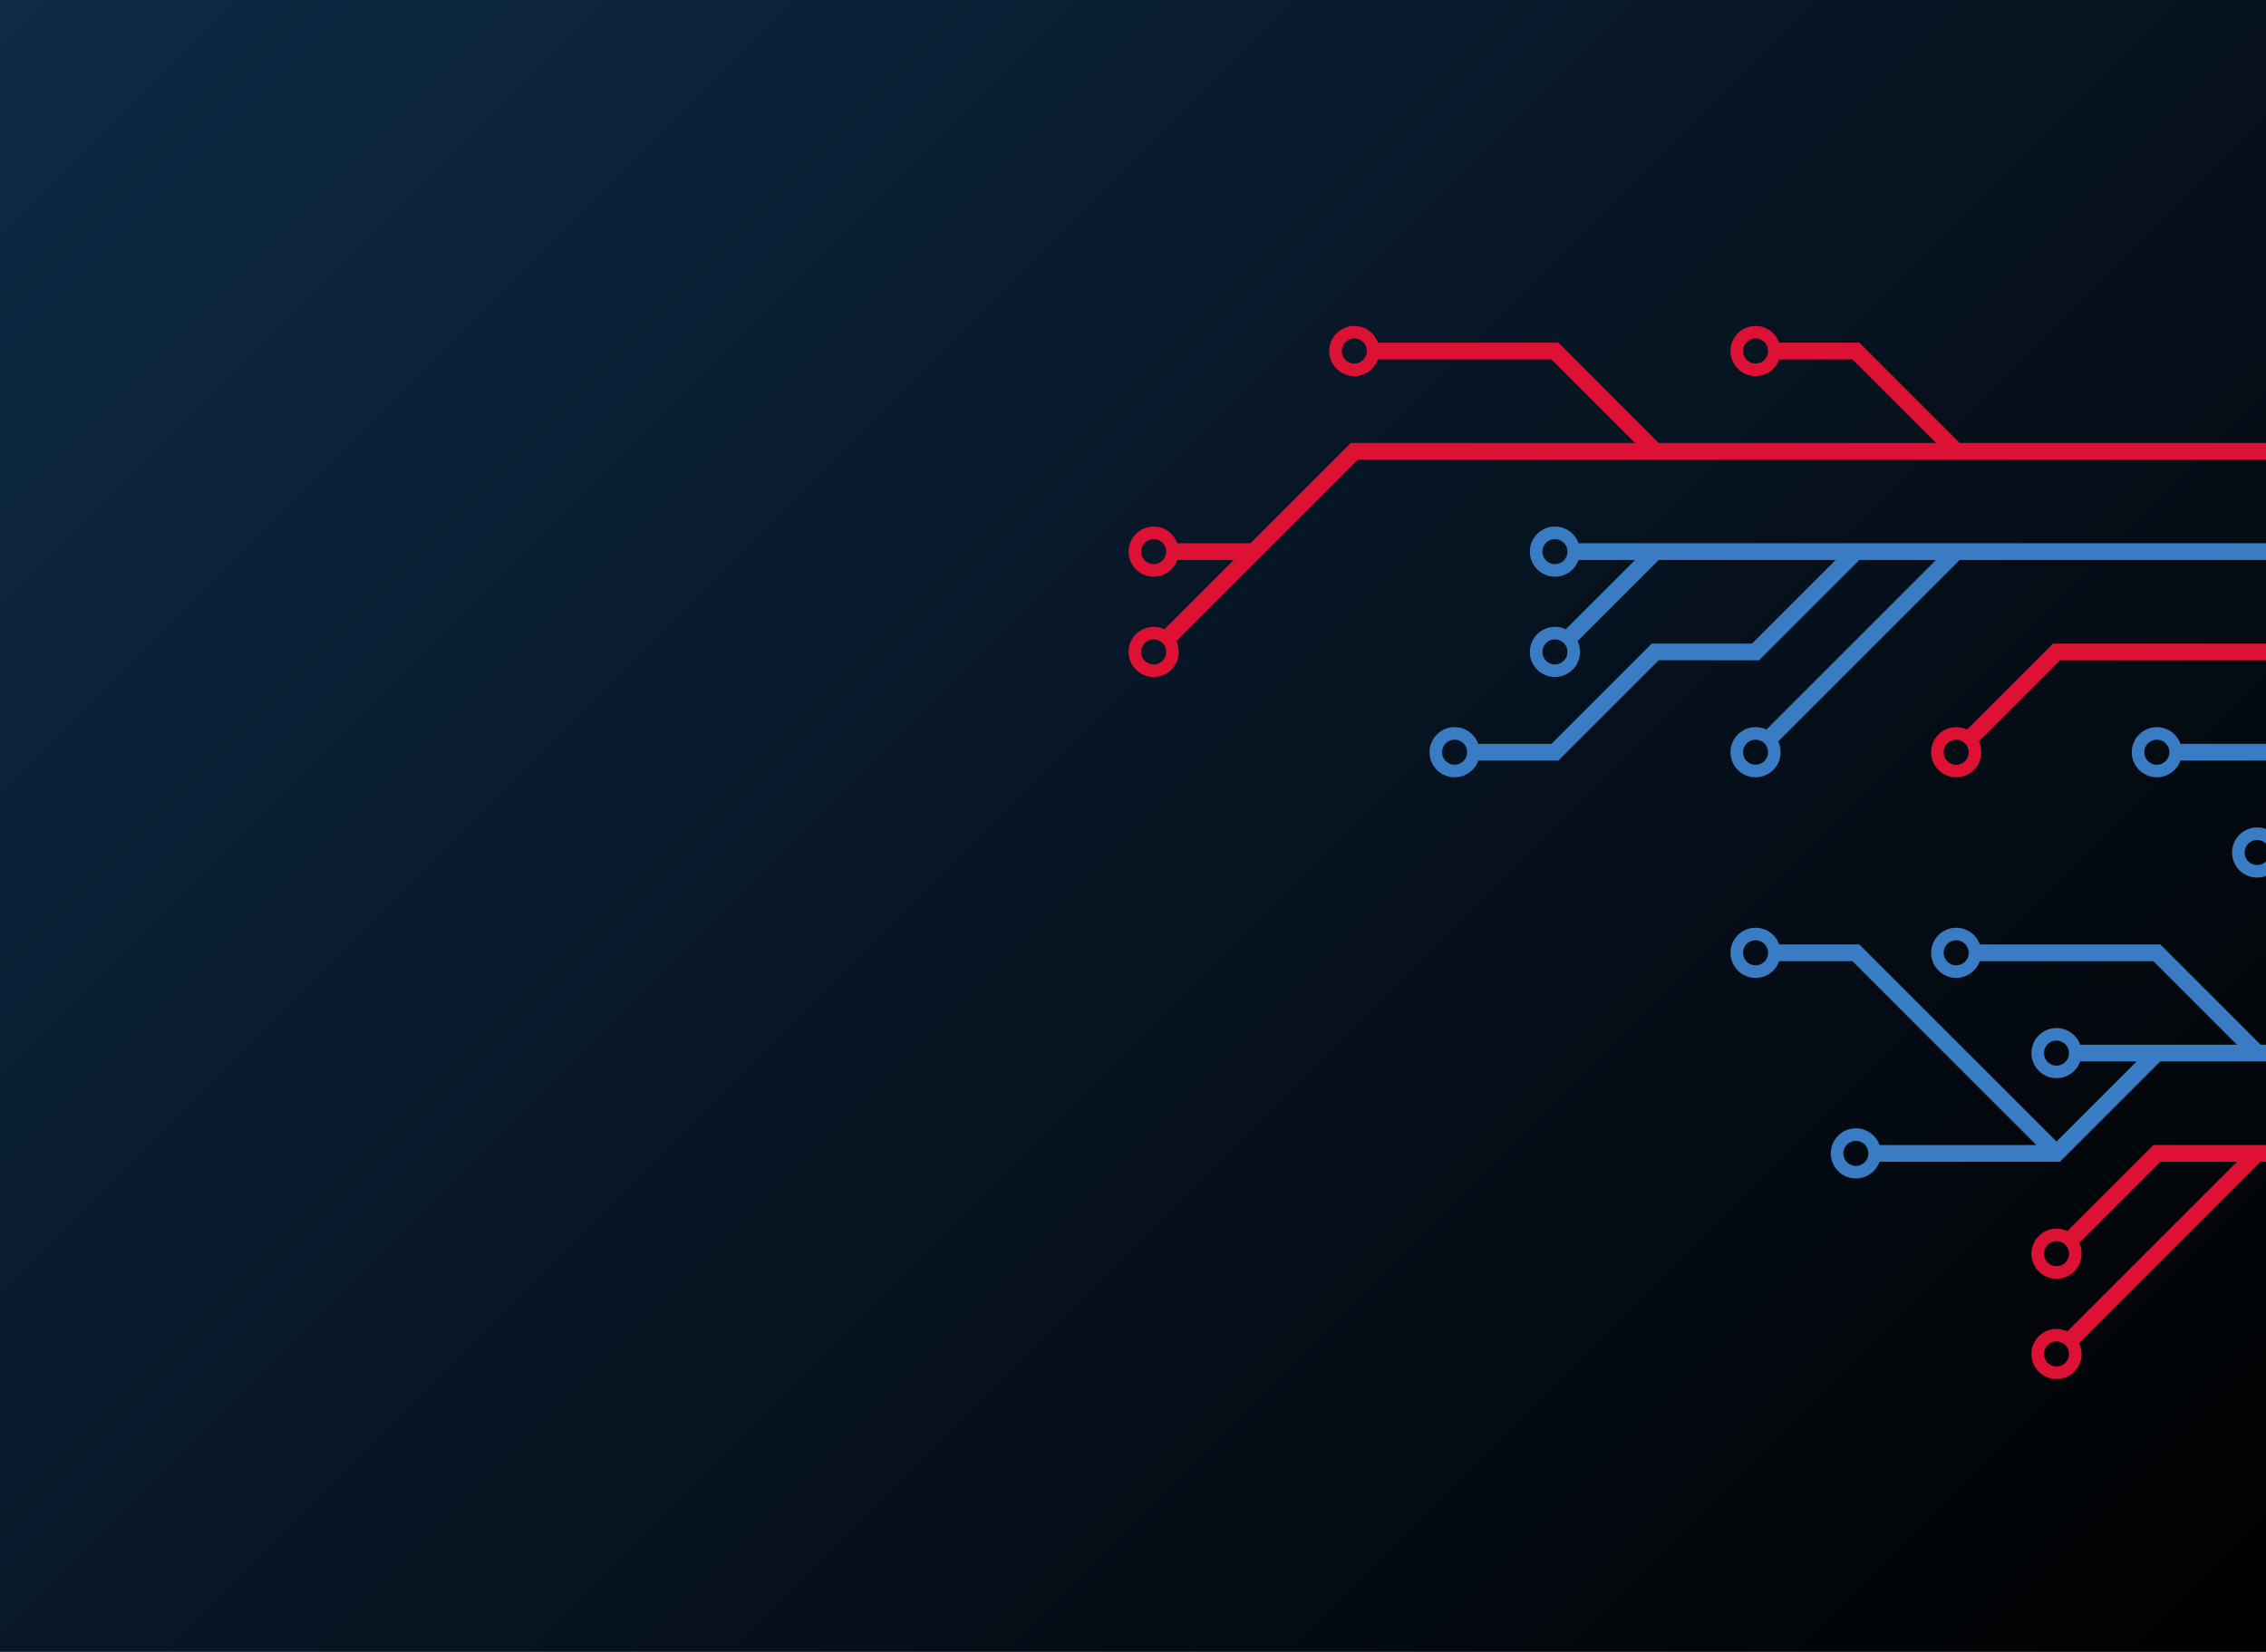
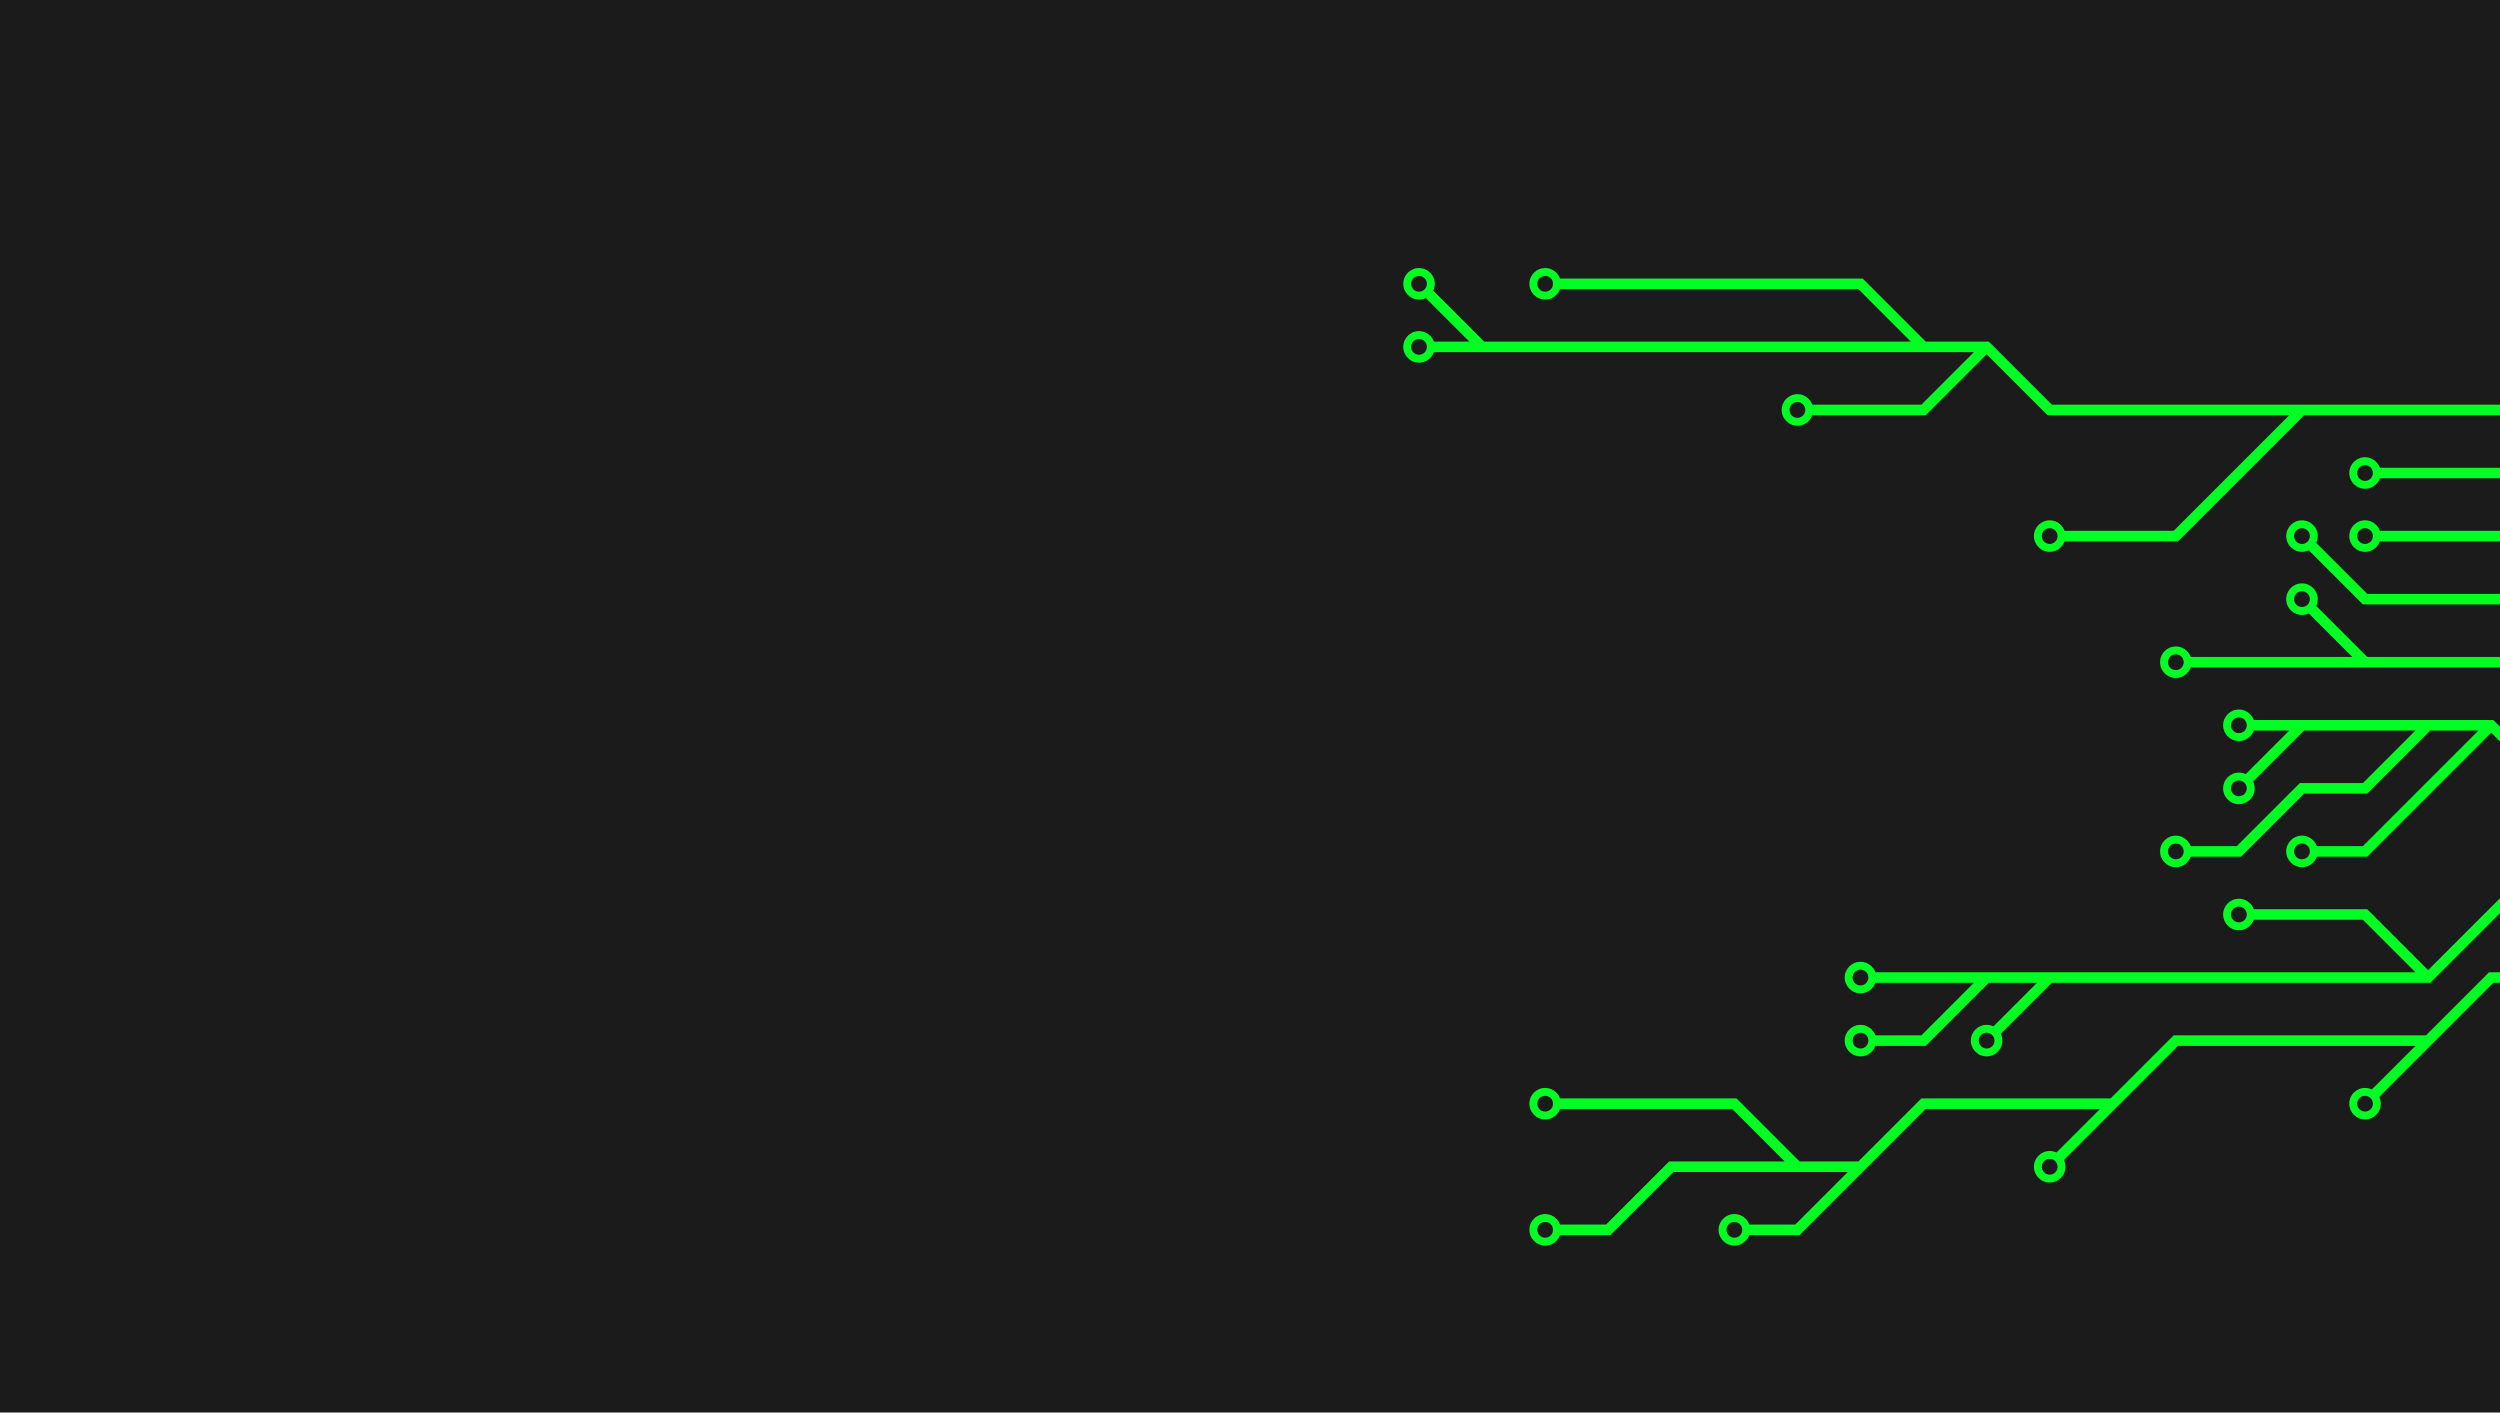
- <svg xmlns="http://www.w3.org/2000/svg" version="1.1" width="768" height="560" preserveAspectRatio="none" viewBox="0 0 768 560">
-   <g mask="url(&quot;#SvgjsMask1405&quot;)" fill="none">
-     <rect width="768" height="560" x="0" y="0" fill="url(#SvgjsLinearGradient1406)" />
-     <g mask="url(&quot;#SvgjsMask1407&quot;)">
-       <path d="M799 289L765 289" stroke="#3a7cc3" stroke-width="5.67" />
-       <path d="M756.5 289 a8.5 8.5 0 1 0 17 0 a8.5 8.5 0 1 0 -17 0z" fill="#3a7cc3" />
-       <path d="M799 255L765 255L731 255" stroke="#3a7cc3" stroke-width="5.67" />
-       <path d="M722.5 255 a8.5 8.5 0 1 0 17 0 a8.5 8.5 0 1 0 -17 0z" fill="#3a7cc3" />
-       <path d="M799 221L765 221L731 221L697 221L663 255" stroke="#dd1133" stroke-width="5.67" />
-       <path d="M654.5 255 a8.5 8.5 0 1 0 17 0 a8.5 8.5 0 1 0 -17 0z" fill="#dd1133" />
-       <path d="M697 391L663 357L629 323L595 323M765 357L731 323L697 323L663 323M731 357L697 357M799 357L765 357L731 357L697 391L663 391L629 391" stroke="#3a7cc3" stroke-width="5.67" />
-       <path d="M620.5 391 a8.5 8.5 0 1 0 17 0 a8.5 8.5 0 1 0 -17 0zM586.5 323 a8.5 8.5 0 1 0 17 0 a8.5 8.5 0 1 0 -17 0zM654.5 323 a8.5 8.5 0 1 0 17 0 a8.5 8.5 0 1 0 -17 0zM688.5 357 a8.5 8.5 0 1 0 17 0 a8.5 8.5 0 1 0 -17 0z" fill="#3a7cc3" />
-       <path d="M561 187L527 221M629 187L595 221L561 221L527 255L493 255M663 187L629 221L595 255M799 187L765 187L731 187L697 187L663 187L629 187L595 187L561 187L527 187" stroke="#3a7cc3" stroke-width="5.67" />
-       <path d="M518.5 187 a8.5 8.5 0 1 0 17 0 a8.5 8.5 0 1 0 -17 0zM518.5 221 a8.5 8.5 0 1 0 17 0 a8.5 8.5 0 1 0 -17 0zM484.5 255 a8.5 8.5 0 1 0 17 0 a8.5 8.5 0 1 0 -17 0zM586.5 255 a8.5 8.5 0 1 0 17 0 a8.5 8.5 0 1 0 -17 0z" fill="#3a7cc3" />
-       <path d="M765 391L731 425L697 459M799 391L765 391L731 391L697 425" stroke="#dd1133" stroke-width="5.67" />
-       <path d="M688.5 425 a8.5 8.5 0 1 0 17 0 a8.5 8.5 0 1 0 -17 0zM688.5 459 a8.5 8.5 0 1 0 17 0 a8.5 8.5 0 1 0 -17 0z" fill="#dd1133" />
-       <path d="M663 153L629 119L595 119M561 153L527 119L493 119L459 119M425 187L391 221M799 153L765 153L731 153L697 153L663 153L629 153L595 153L561 153L527 153L493 153L459 153L425 187L391 187" stroke="#dd1133" stroke-width="5.67" />
-       <path d="M382.5 187 a8.5 8.5 0 1 0 17 0 a8.5 8.5 0 1 0 -17 0zM586.5 119 a8.5 8.5 0 1 0 17 0 a8.5 8.5 0 1 0 -17 0zM450.5 119 a8.5 8.5 0 1 0 17 0 a8.5 8.5 0 1 0 -17 0zM382.5 221 a8.5 8.5 0 1 0 17 0 a8.5 8.5 0 1 0 -17 0z" fill="#dd1133" />
+ <svg xmlns="http://www.w3.org/2000/svg" version="1.1" width="991" height="560" preserveAspectRatio="none" viewBox="0 0 991 560">
+   <g mask="url(&quot;#SvgjsMask1043&quot;)" fill="none">
+     <rect width="991" height="560" x="0" y="0" fill="rgba(26, 27, 26, 1)" />
+     <g mask="url(&quot;#SvgjsMask1044&quot;)">
+       <path d="M937.5 262.5L912.5 262.5L887.5 262.5L862.5 262.5M1012.5 262.5L987.5 262.5L962.5 262.5L937.5 262.5L912.5 237.5" stroke="rgba(0, 255, 35, 1)" stroke-width="4.17" />
+       <path d="M906.25 237.5 a6.25 6.25 0 1 0 12.5 0 a6.25 6.25 0 1 0 -12.5 0zM856.25 262.5 a6.25 6.25 0 1 0 12.5 0 a6.25 6.25 0 1 0 -12.5 0z" fill="rgba(0, 255, 35, 1)" />
+       <path d="M912.5 287.5L887.5 312.5M962.5 287.5L937.5 312.5L912.5 312.5L887.5 337.5L862.5 337.5M987.5 287.5L962.5 312.5L937.5 337.5L912.5 337.5M1012.5 312.5L987.5 287.5L962.5 287.5L937.5 287.5L912.5 287.5L887.5 287.5" stroke="rgba(0, 255, 35, 1)" stroke-width="4.17" />
+       <path d="M881.25 287.5 a6.25 6.25 0 1 0 12.5 0 a6.25 6.25 0 1 0 -12.5 0zM881.25 312.5 a6.25 6.25 0 1 0 12.5 0 a6.25 6.25 0 1 0 -12.5 0zM856.25 337.5 a6.25 6.25 0 1 0 12.5 0 a6.25 6.25 0 1 0 -12.5 0zM906.25 337.5 a6.25 6.25 0 1 0 12.5 0 a6.25 6.25 0 1 0 -12.5 0z" fill="rgba(0, 255, 35, 1)" />
+       <path d="M1012.5 237.5L987.5 237.5L962.5 237.5L937.5 237.5L912.5 212.5" stroke="rgba(0, 255, 35, 1)" stroke-width="4.17" />
+       <path d="M906.25 212.5 a6.25 6.25 0 1 0 12.5 0 a6.25 6.25 0 1 0 -12.5 0z" fill="rgba(0, 255, 35, 1)" />
+       <path d="M962.5 387.5L937.5 362.5L912.5 362.5L887.5 362.5M787.5 387.5L762.5 412.5L737.5 412.5M812.5 387.5L787.5 412.5M1012.5 337.5L987.5 362.5L962.5 387.5L937.5 387.5L912.5 387.5L887.5 387.5L862.5 387.5L837.5 387.5L812.5 387.5L787.5 387.5L762.5 387.5L737.5 387.5" stroke="rgba(0, 255, 35, 1)" stroke-width="4.17" />
+       <path d="M731.25 387.5 a6.25 6.25 0 1 0 12.5 0 a6.25 6.25 0 1 0 -12.5 0zM881.25 362.5 a6.25 6.25 0 1 0 12.5 0 a6.25 6.25 0 1 0 -12.5 0zM731.25 412.5 a6.25 6.25 0 1 0 12.5 0 a6.25 6.25 0 1 0 -12.5 0zM781.25 412.5 a6.25 6.25 0 1 0 12.5 0 a6.25 6.25 0 1 0 -12.5 0z" fill="rgba(0, 255, 35, 1)" />
+       <path d="M1012.5 212.5L987.5 212.5L962.5 212.5L937.5 212.5" stroke="rgba(0, 255, 35, 1)" stroke-width="4.17" />
+       <path d="M931.25 212.5 a6.25 6.25 0 1 0 12.5 0 a6.25 6.25 0 1 0 -12.5 0z" fill="rgba(0, 255, 35, 1)" />
+       <path d="M1012.5 187.5L987.5 187.5L962.5 187.5L937.5 187.5" stroke="rgba(0, 255, 35, 1)" stroke-width="4.17" />
+       <path d="M931.25 187.5 a6.25 6.25 0 1 0 12.5 0 a6.25 6.25 0 1 0 -12.5 0z" fill="rgba(0, 255, 35, 1)" />
+       <path d="M712.5 462.5L687.5 437.5L662.5 437.5L637.5 437.5L612.5 437.5M962.5 412.5L937.5 437.5M837.5 437.5L812.5 462.5M737.5 462.5L712.5 487.5L687.5 487.5M1012.5 387.5L987.5 387.5L962.5 412.5L937.5 412.5L912.5 412.5L887.5 412.5L862.5 412.5L837.5 437.5L812.5 437.5L787.5 437.5L762.5 437.5L737.5 462.5L712.5 462.5L687.5 462.5L662.5 462.5L637.5 487.5L612.5 487.5" stroke="rgba(0, 255, 35, 1)" stroke-width="4.17" />
+       <path d="M606.25 487.5 a6.25 6.25 0 1 0 12.5 0 a6.25 6.25 0 1 0 -12.5 0zM606.25 437.5 a6.25 6.25 0 1 0 12.5 0 a6.25 6.25 0 1 0 -12.5 0zM931.25 437.5 a6.25 6.25 0 1 0 12.5 0 a6.25 6.25 0 1 0 -12.5 0zM806.25 462.5 a6.25 6.25 0 1 0 12.5 0 a6.25 6.25 0 1 0 -12.5 0zM681.25 487.5 a6.25 6.25 0 1 0 12.5 0 a6.25 6.25 0 1 0 -12.5 0z" fill="rgba(0, 255, 35, 1)" />
+       <path d="M762.5 137.5L737.5 112.5L712.5 112.5L687.5 112.5L662.5 112.5L637.5 112.5L612.5 112.5M912.5 162.5L887.5 187.5L862.5 212.5L837.5 212.5L812.5 212.5M587.5 137.5L562.5 112.5M787.5 137.5L762.5 162.5L737.5 162.5L712.5 162.5M1012.5 162.5L987.5 162.5L962.5 162.5L937.5 162.5L912.5 162.5L887.5 162.5L862.5 162.5L837.5 162.5L812.5 162.5L787.5 137.5L762.5 137.5L737.5 137.5L712.5 137.5L687.5 137.5L662.5 137.5L637.5 137.5L612.5 137.5L587.5 137.5L562.5 137.5" stroke="rgba(0, 255, 35, 1)" stroke-width="4.17" />
+       <path d="M556.25 137.5 a6.25 6.25 0 1 0 12.5 0 a6.25 6.25 0 1 0 -12.5 0zM606.25 112.5 a6.25 6.25 0 1 0 12.5 0 a6.25 6.25 0 1 0 -12.5 0zM806.25 212.5 a6.25 6.25 0 1 0 12.5 0 a6.25 6.25 0 1 0 -12.5 0zM556.25 112.5 a6.25 6.25 0 1 0 12.5 0 a6.25 6.25 0 1 0 -12.5 0zM706.25 162.5 a6.25 6.25 0 1 0 12.5 0 a6.25 6.25 0 1 0 -12.5 0z" fill="rgba(0, 255, 35, 1)" />
    </g>
  </g>
  <defs>
-     <mask id="SvgjsMask1405">
-       <rect width="768" height="560" fill="#ffffff" />
+     <mask id="SvgjsMask1043">
+       <rect width="991" height="560" fill="#ffffff" />
    </mask>
-     <linearGradient x1="6.77%" y1="-9.29%" x2="93.23%" y2="109.29%" gradientUnits="userSpaceOnUse" id="SvgjsLinearGradient1406">
-       <stop stop-color="#0e2a47" offset="0" />
-       <stop stop-color="rgba(0, 0, 0, 1)" offset="1" />
-     </linearGradient>
-     <mask id="SvgjsMask1407">
-       <rect width="768" height="560" fill="white" />
-       <path d="M760.75 289 a4.25 4.25 0 1 0 8.5 0 a4.25 4.25 0 1 0 -8.5 0z" fill="black" />
-       <path d="M726.75 255 a4.25 4.25 0 1 0 8.5 0 a4.25 4.25 0 1 0 -8.5 0z" fill="black" />
-       <path d="M658.75 255 a4.25 4.25 0 1 0 8.5 0 a4.25 4.25 0 1 0 -8.5 0z" fill="black" />
-       <path d="M624.75 391 a4.25 4.25 0 1 0 8.5 0 a4.25 4.25 0 1 0 -8.5 0zM590.75 323 a4.25 4.25 0 1 0 8.5 0 a4.25 4.25 0 1 0 -8.5 0zM658.75 323 a4.25 4.25 0 1 0 8.5 0 a4.25 4.25 0 1 0 -8.5 0zM692.75 357 a4.25 4.25 0 1 0 8.5 0 a4.25 4.25 0 1 0 -8.5 0z" fill="black" />
-       <path d="M522.75 187 a4.25 4.25 0 1 0 8.5 0 a4.25 4.25 0 1 0 -8.5 0zM522.75 221 a4.25 4.25 0 1 0 8.5 0 a4.25 4.25 0 1 0 -8.5 0zM488.75 255 a4.25 4.25 0 1 0 8.5 0 a4.25 4.25 0 1 0 -8.5 0zM590.75 255 a4.25 4.25 0 1 0 8.5 0 a4.25 4.25 0 1 0 -8.5 0z" fill="black" />
-       <path d="M692.75 425 a4.25 4.25 0 1 0 8.5 0 a4.25 4.25 0 1 0 -8.5 0zM692.75 459 a4.25 4.25 0 1 0 8.5 0 a4.25 4.25 0 1 0 -8.5 0z" fill="black" />
-       <path d="M386.75 187 a4.25 4.25 0 1 0 8.5 0 a4.25 4.25 0 1 0 -8.5 0zM590.75 119 a4.25 4.25 0 1 0 8.5 0 a4.25 4.25 0 1 0 -8.5 0zM454.75 119 a4.25 4.25 0 1 0 8.5 0 a4.25 4.25 0 1 0 -8.5 0zM386.75 221 a4.25 4.25 0 1 0 8.5 0 a4.25 4.25 0 1 0 -8.5 0z" fill="black" />
+     <mask id="SvgjsMask1044">
+       <rect width="991" height="560" fill="white" />
+       <path d="M909.37 237.5 a3.13 3.13 0 1 0 6.26 0 a3.13 3.13 0 1 0 -6.26 0zM859.37 262.5 a3.13 3.13 0 1 0 6.26 0 a3.13 3.13 0 1 0 -6.26 0z" fill="black" />
+       <path d="M884.37 287.5 a3.13 3.13 0 1 0 6.26 0 a3.13 3.13 0 1 0 -6.26 0zM884.37 312.5 a3.13 3.13 0 1 0 6.26 0 a3.13 3.13 0 1 0 -6.26 0zM859.37 337.5 a3.13 3.13 0 1 0 6.26 0 a3.13 3.13 0 1 0 -6.26 0zM909.37 337.5 a3.13 3.13 0 1 0 6.26 0 a3.13 3.13 0 1 0 -6.26 0z" fill="black" />
+       <path d="M909.37 212.5 a3.13 3.13 0 1 0 6.26 0 a3.13 3.13 0 1 0 -6.26 0z" fill="black" />
+       <path d="M734.37 387.5 a3.13 3.13 0 1 0 6.26 0 a3.13 3.13 0 1 0 -6.26 0zM884.37 362.5 a3.13 3.13 0 1 0 6.26 0 a3.13 3.13 0 1 0 -6.26 0zM734.37 412.5 a3.13 3.13 0 1 0 6.26 0 a3.13 3.13 0 1 0 -6.26 0zM784.37 412.5 a3.13 3.13 0 1 0 6.26 0 a3.13 3.13 0 1 0 -6.26 0z" fill="black" />
+       <path d="M934.37 212.5 a3.13 3.13 0 1 0 6.26 0 a3.13 3.13 0 1 0 -6.26 0z" fill="black" />
+       <path d="M934.37 187.5 a3.13 3.13 0 1 0 6.26 0 a3.13 3.13 0 1 0 -6.26 0z" fill="black" />
+       <path d="M609.37 487.5 a3.13 3.13 0 1 0 6.26 0 a3.13 3.13 0 1 0 -6.26 0zM609.37 437.5 a3.13 3.13 0 1 0 6.26 0 a3.13 3.13 0 1 0 -6.26 0zM934.37 437.5 a3.13 3.13 0 1 0 6.26 0 a3.13 3.13 0 1 0 -6.26 0zM809.37 462.5 a3.13 3.13 0 1 0 6.26 0 a3.13 3.13 0 1 0 -6.26 0zM684.37 487.5 a3.13 3.13 0 1 0 6.26 0 a3.13 3.13 0 1 0 -6.26 0z" fill="black" />
+       <path d="M559.37 137.5 a3.13 3.13 0 1 0 6.26 0 a3.13 3.13 0 1 0 -6.26 0zM609.37 112.5 a3.13 3.13 0 1 0 6.26 0 a3.13 3.13 0 1 0 -6.26 0zM809.37 212.5 a3.13 3.13 0 1 0 6.26 0 a3.13 3.13 0 1 0 -6.26 0zM559.37 112.5 a3.13 3.13 0 1 0 6.26 0 a3.13 3.13 0 1 0 -6.26 0zM709.37 162.5 a3.13 3.13 0 1 0 6.26 0 a3.13 3.13 0 1 0 -6.26 0z" fill="black" />
    </mask>
  </defs>
</svg>
